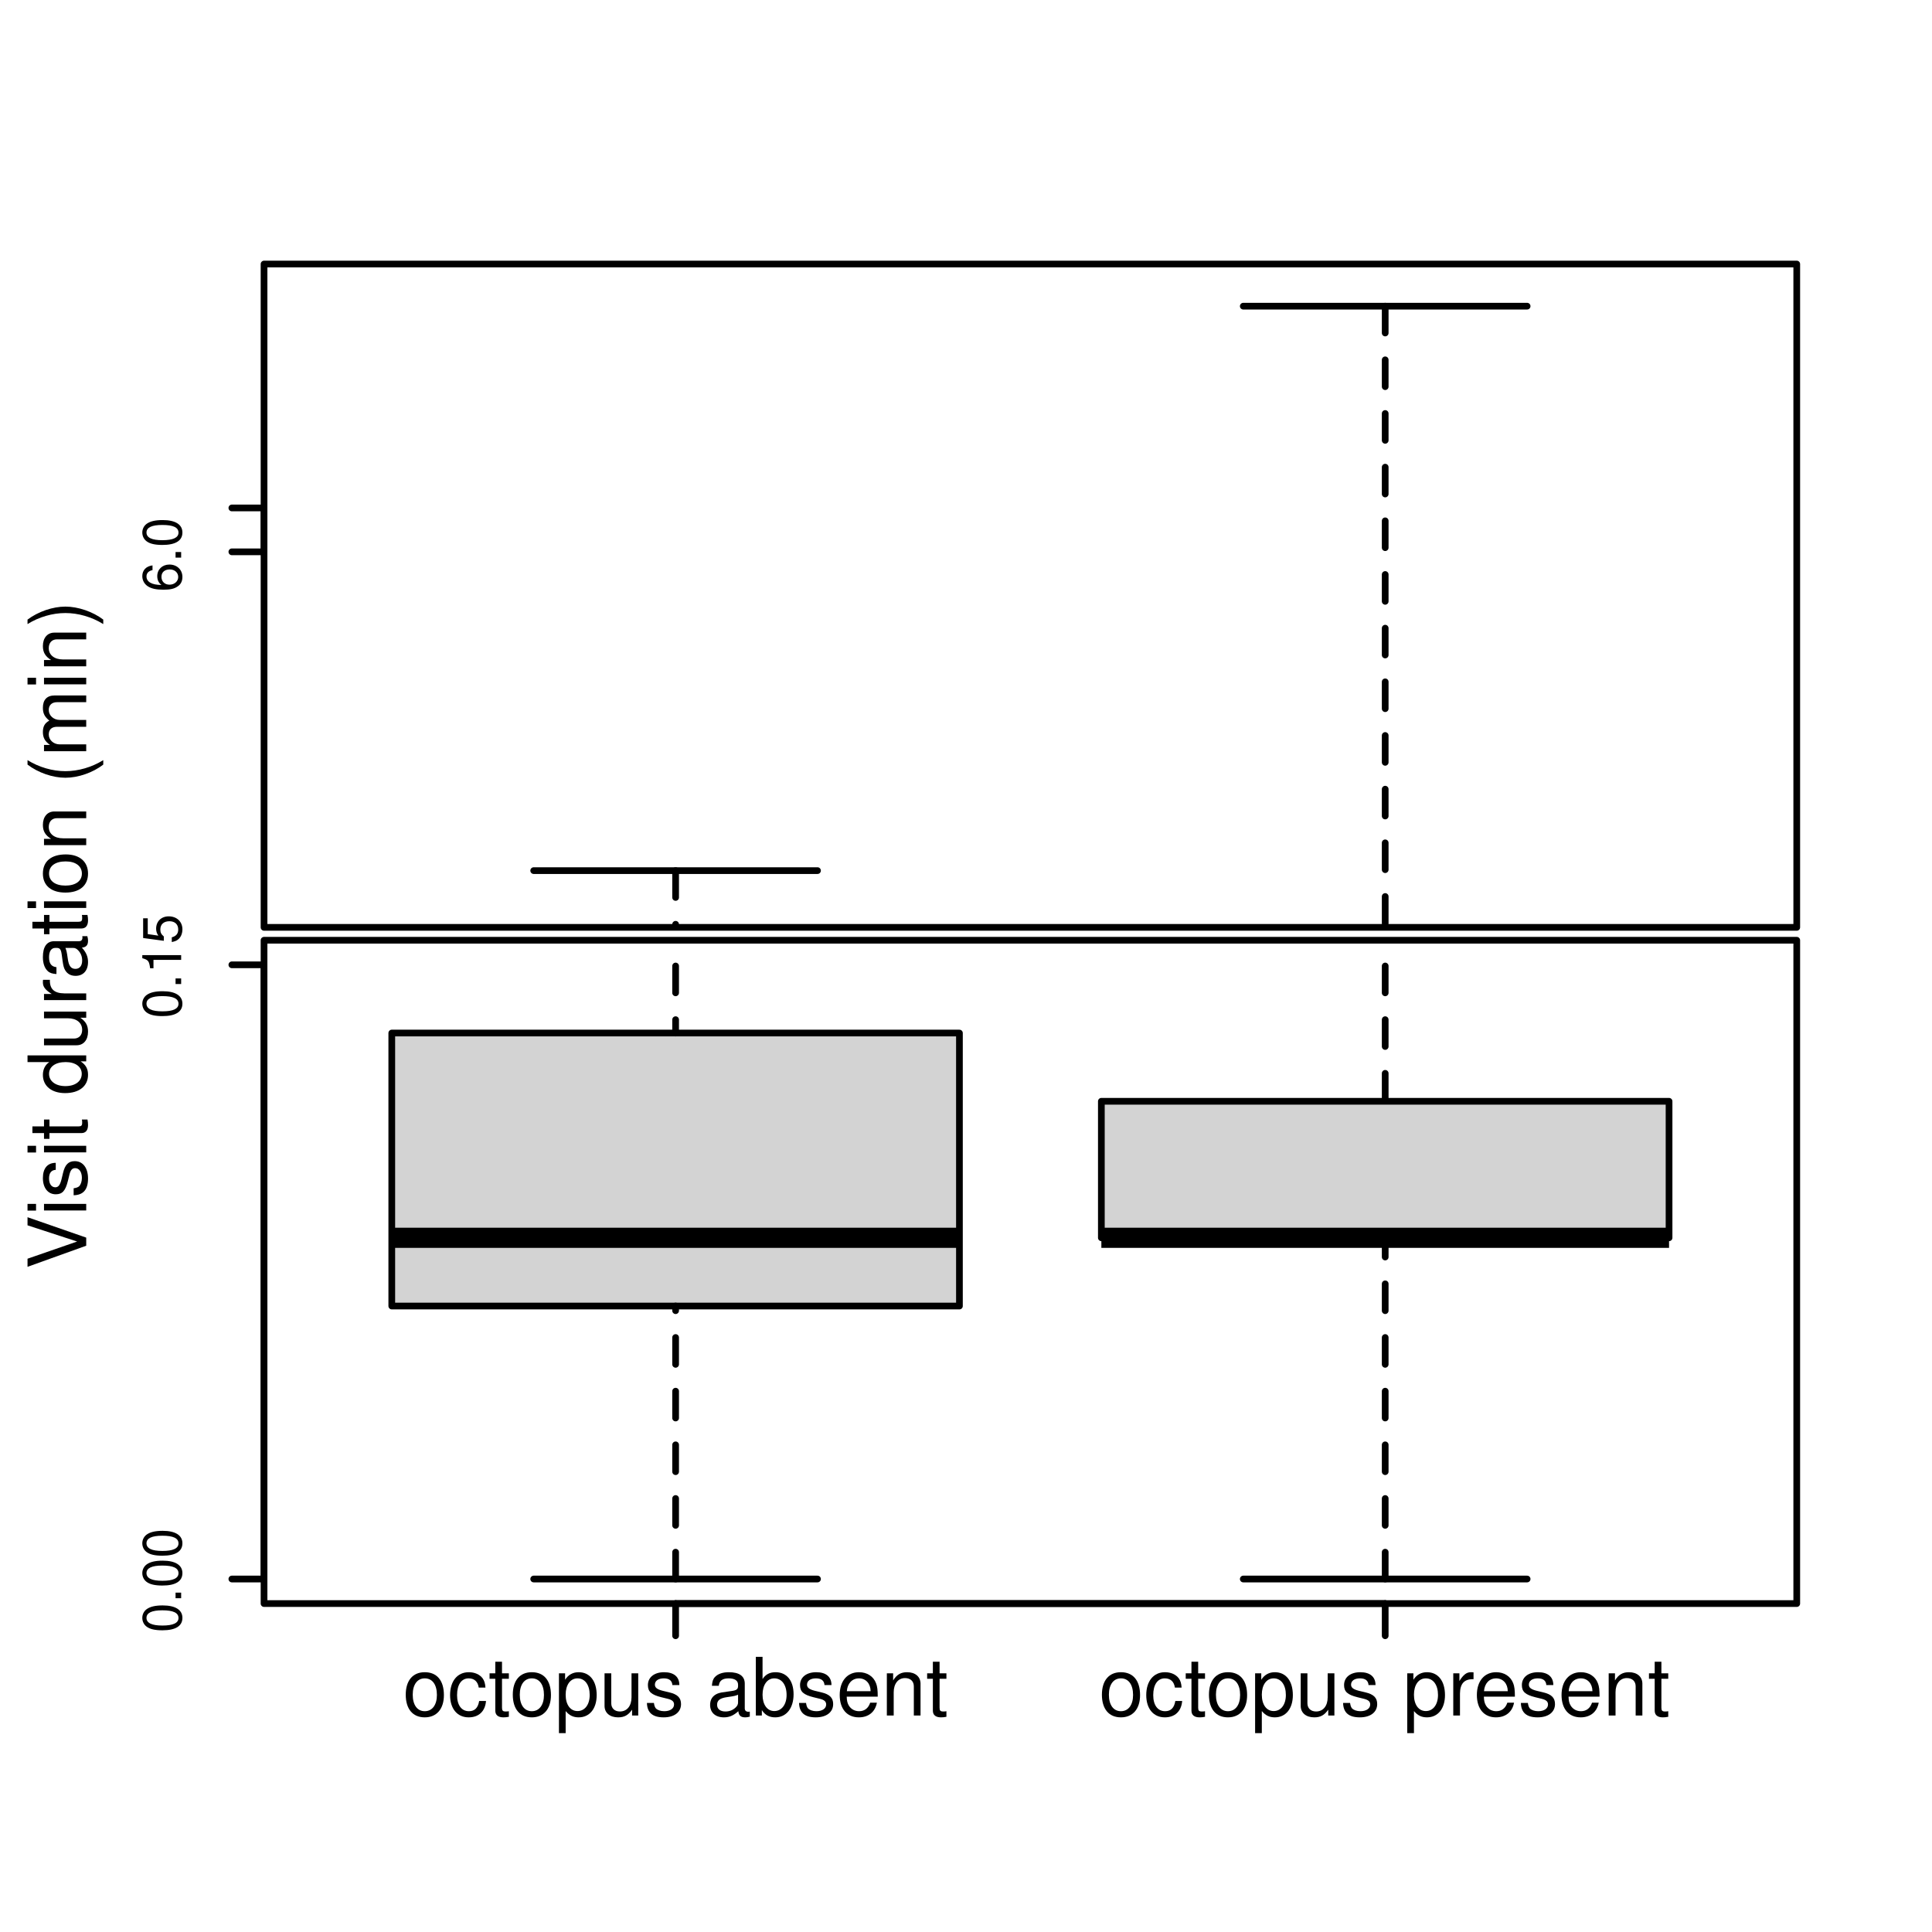
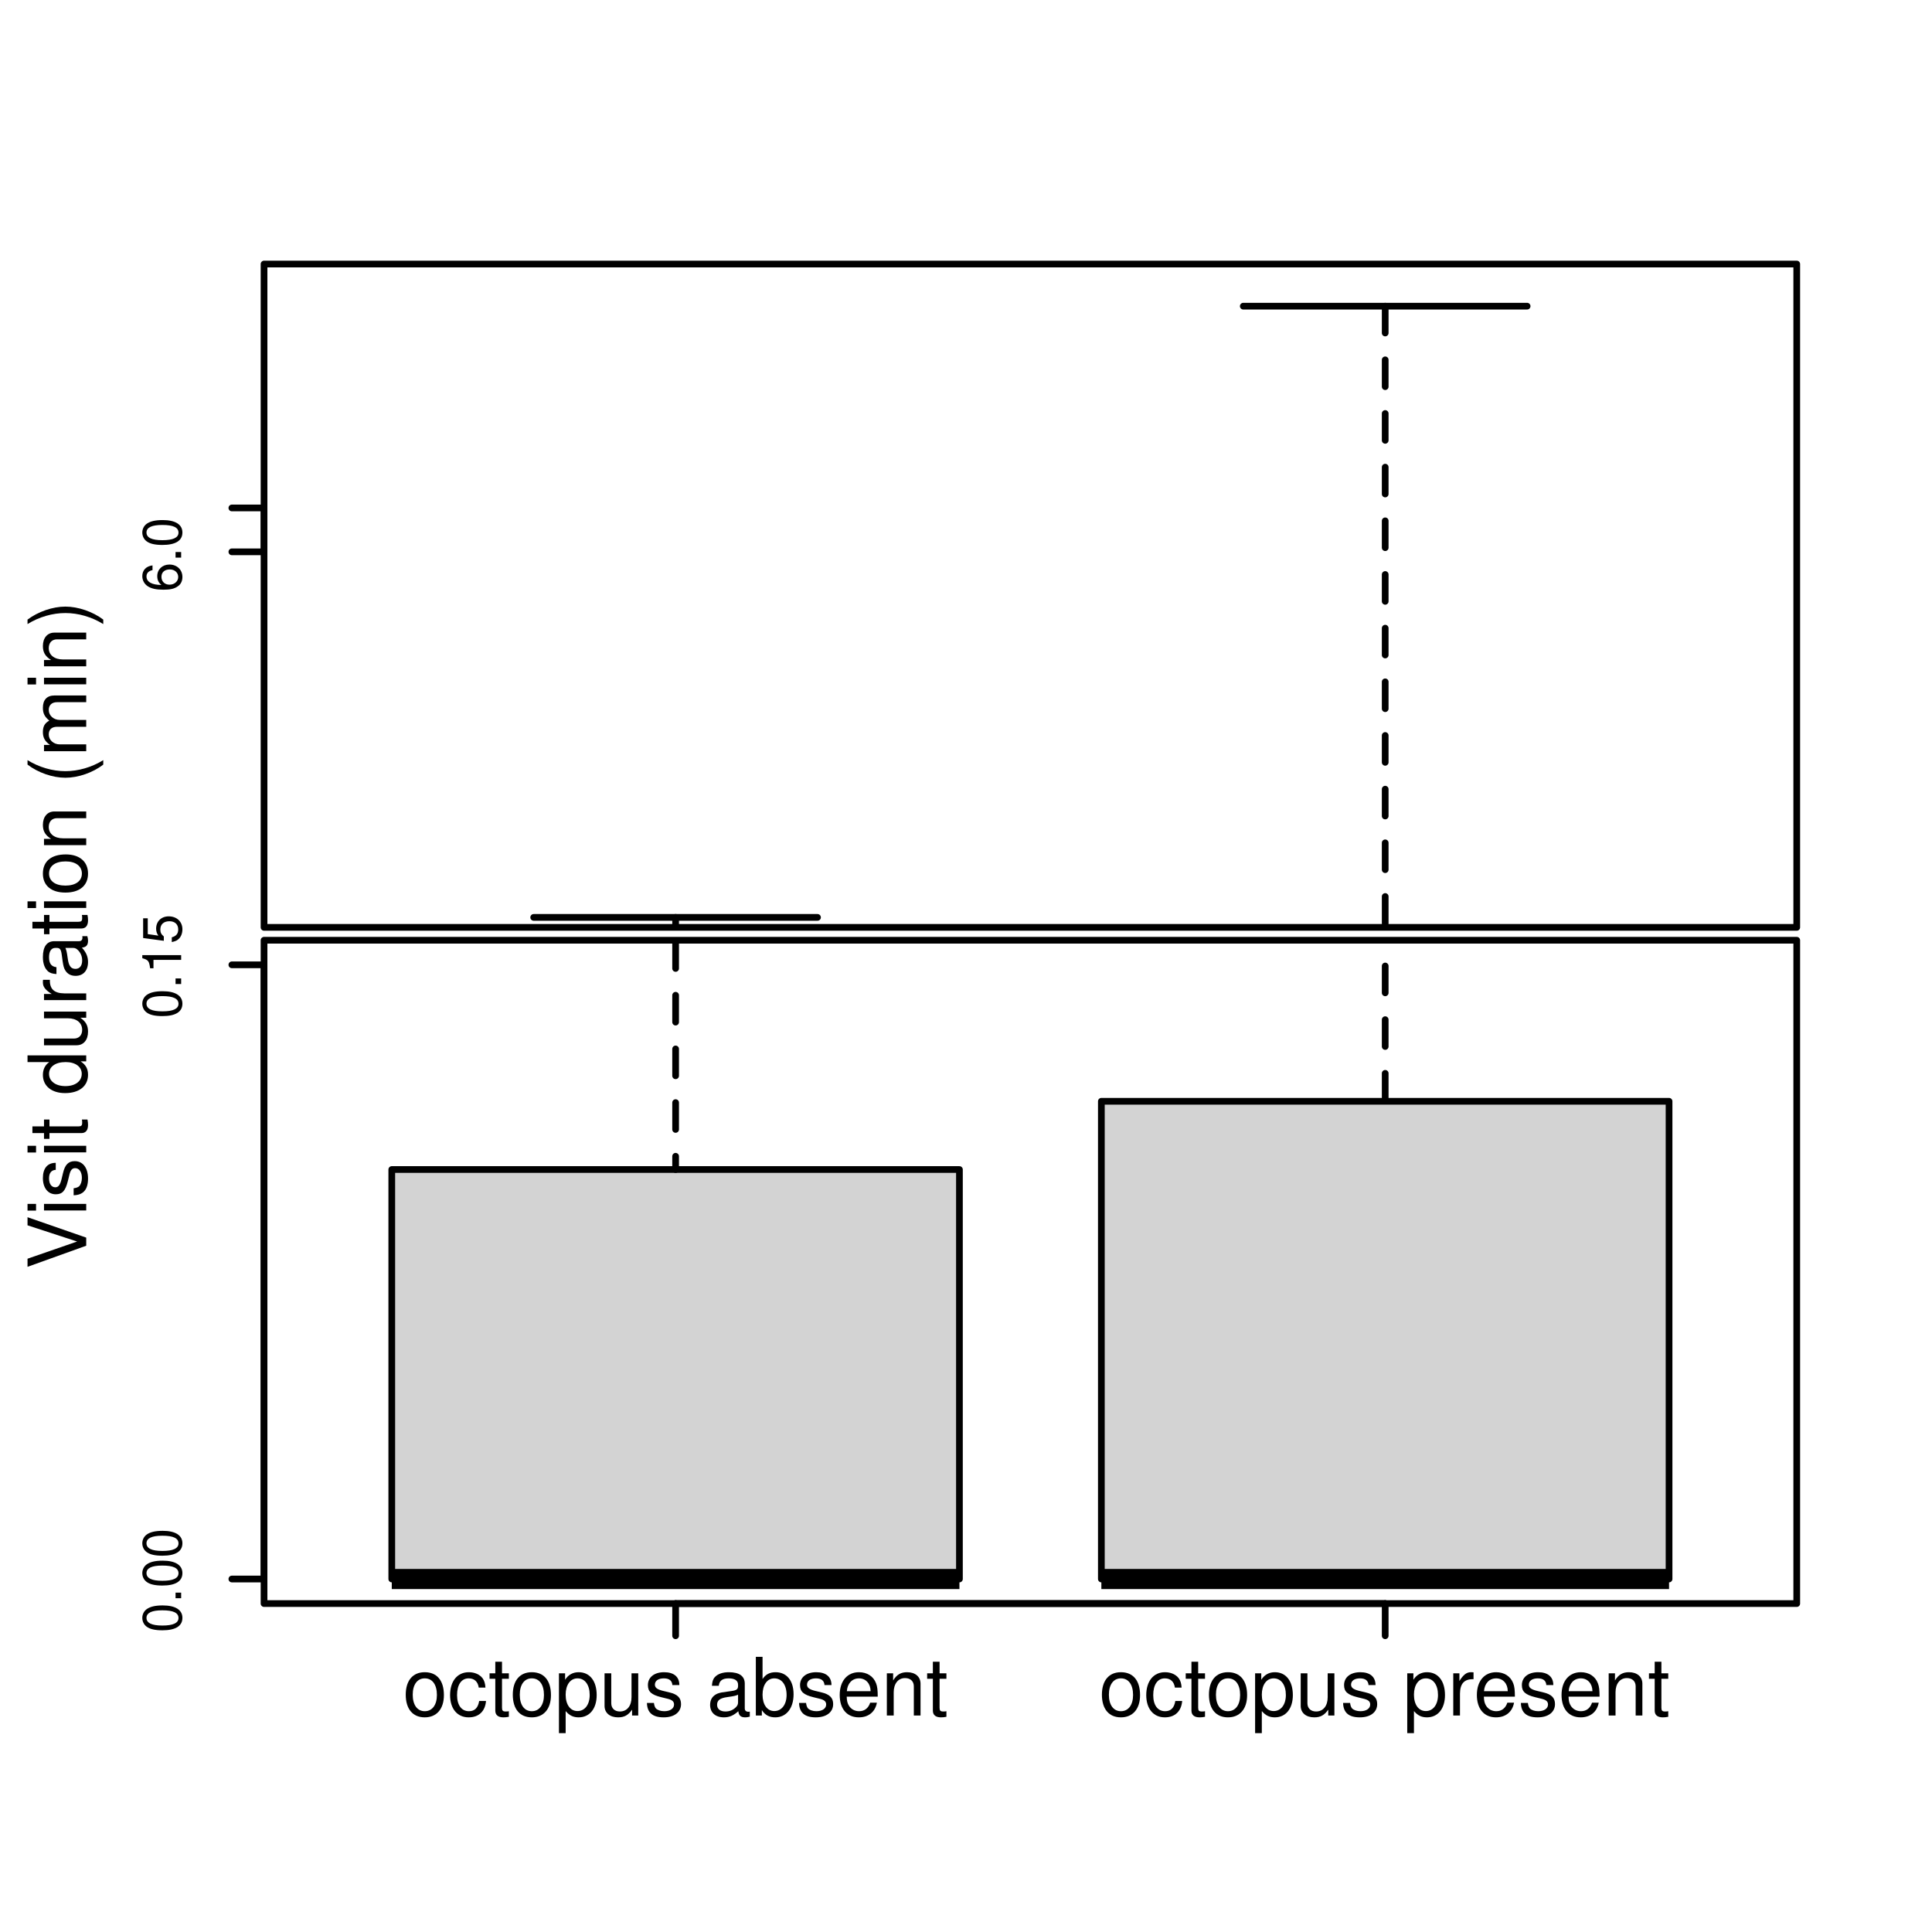
<svg xmlns="http://www.w3.org/2000/svg" xmlns:xlink="http://www.w3.org/1999/xlink" width="216pt" height="216pt" viewBox="0 0 216 216" version="1.1">
  <defs>
    <g>
      <symbol overflow="visible" id="glyph0-0">
        <path style="stroke:none;" d="" />
      </symbol>
      <symbol overflow="visible" id="glyph0-1">
        <path style="stroke:none;" d="M -3.203 -2.984 C -3.922 -2.891 -4.344 -2.438 -4.344 -1.781 C -4.344 -1.312 -4.109 -0.891 -3.719 -0.641 C -3.297 -0.375 -2.766 -0.266 -1.984 -0.266 C -1.25 -0.266 -0.781 -0.359 -0.406 -0.625 C -0.047 -0.844 0.141 -1.219 0.141 -1.688 C 0.141 -2.5 -0.469 -3.078 -1.312 -3.078 C -2.109 -3.078 -2.672 -2.531 -2.672 -1.781 C -2.672 -1.359 -2.516 -1.031 -2.203 -0.797 C -3.281 -0.797 -3.875 -1.141 -3.875 -1.75 C -3.875 -2.125 -3.625 -2.375 -3.203 -2.453 Z M -2.203 -1.703 C -2.203 -2.219 -1.844 -2.531 -1.266 -2.531 C -0.719 -2.531 -0.328 -2.172 -0.328 -1.688 C -0.328 -1.203 -0.75 -0.828 -1.297 -0.828 C -1.844 -0.828 -2.203 -1.188 -2.203 -1.703 Z M -2.203 -1.703 " />
      </symbol>
      <symbol overflow="visible" id="glyph0-2">
        <path style="stroke:none;" d="M -0.625 -1.141 L -0.625 -0.516 L 0 -0.516 L 0 -1.141 Z M -0.625 -1.141 " />
      </symbol>
      <symbol overflow="visible" id="glyph0-3">
        <path style="stroke:none;" d="M -4.344 -1.656 C -4.344 -1.25 -4.156 -0.891 -3.859 -0.672 C -3.484 -0.391 -2.906 -0.266 -2.094 -0.266 C -0.641 -0.266 0.141 -0.734 0.141 -1.656 C 0.141 -2.547 -0.641 -3.047 -2.062 -3.047 C -2.906 -3.047 -3.469 -2.906 -3.859 -2.625 C -4.156 -2.406 -4.344 -2.047 -4.344 -1.656 Z M -3.875 -1.656 C -3.875 -2.219 -3.281 -2.5 -2.109 -2.5 C -0.875 -2.5 -0.297 -2.219 -0.297 -1.641 C -0.297 -1.078 -0.906 -0.797 -2.094 -0.797 C -3.281 -0.797 -3.875 -1.078 -3.875 -1.656 Z M -3.875 -1.656 " />
      </symbol>
      <symbol overflow="visible" id="glyph0-4">
        <path style="stroke:none;" d="M -3.094 -1.547 L 0 -1.547 L 0 -2.078 L -4.344 -2.078 L -4.344 -1.734 C -3.672 -1.547 -3.578 -1.422 -3.469 -0.609 L -3.094 -0.609 Z M -3.094 -1.547 " />
      </symbol>
      <symbol overflow="visible" id="glyph0-5">
        <path style="stroke:none;" d="M -4.25 -2.859 L -4.25 -0.656 L -1.938 -0.344 L -1.938 -0.828 C -2.234 -1.078 -2.328 -1.281 -2.328 -1.609 C -2.328 -2.188 -1.938 -2.531 -1.312 -2.531 C -0.703 -2.531 -0.328 -2.188 -0.328 -1.609 C -0.328 -1.141 -0.562 -0.859 -1.047 -0.734 L -1.047 -0.203 C -0.703 -0.281 -0.531 -0.344 -0.375 -0.469 C -0.047 -0.703 0.141 -1.141 0.141 -1.625 C 0.141 -2.484 -0.484 -3.078 -1.391 -3.078 C -2.219 -3.078 -2.797 -2.516 -2.797 -1.703 C -2.797 -1.406 -2.719 -1.156 -2.547 -0.922 L -3.734 -1.094 L -3.734 -2.859 Z M -4.25 -2.859 " />
      </symbol>
      <symbol overflow="visible" id="glyph1-0">
        <path style="stroke:none;" d="" />
      </symbol>
      <symbol overflow="visible" id="glyph1-1">
        <path style="stroke:none;" d="M 2.453 -4.844 C 1.109 -4.844 0.328 -3.906 0.328 -2.328 C 0.328 -0.734 1.109 0.203 2.453 0.203 C 3.781 0.203 4.594 -0.734 4.594 -2.281 C 4.594 -3.922 3.812 -4.844 2.453 -4.844 Z M 2.453 -4.156 C 3.297 -4.156 3.812 -3.469 3.812 -2.297 C 3.812 -1.172 3.281 -0.484 2.453 -0.484 C 1.625 -0.484 1.109 -1.172 1.109 -2.328 C 1.109 -3.469 1.625 -4.156 2.453 -4.156 Z M 2.453 -4.156 " />
      </symbol>
      <symbol overflow="visible" id="glyph1-2">
        <path style="stroke:none;" d="M 4.234 -3.125 C 4.203 -3.594 4.109 -3.891 3.922 -4.156 C 3.594 -4.594 3.031 -4.844 2.375 -4.844 C 1.094 -4.844 0.281 -3.844 0.281 -2.281 C 0.281 -0.75 1.094 0.203 2.359 0.203 C 3.484 0.203 4.203 -0.469 4.297 -1.625 L 3.531 -1.625 C 3.406 -0.859 3.031 -0.484 2.391 -0.484 C 1.562 -0.484 1.062 -1.156 1.062 -2.281 C 1.062 -3.453 1.547 -4.156 2.359 -4.156 C 3 -4.156 3.391 -3.781 3.484 -3.125 Z M 4.234 -3.125 " />
      </symbol>
      <symbol overflow="visible" id="glyph1-3">
        <path style="stroke:none;" d="M 2.281 -4.719 L 1.516 -4.719 L 1.516 -6.016 L 0.766 -6.016 L 0.766 -4.719 L 0.125 -4.719 L 0.125 -4.109 L 0.766 -4.109 L 0.766 -0.547 C 0.766 -0.047 1.094 0.203 1.672 0.203 C 1.875 0.203 2.031 0.188 2.281 0.141 L 2.281 -0.484 C 2.172 -0.453 2.078 -0.453 1.922 -0.453 C 1.609 -0.453 1.516 -0.547 1.516 -0.875 L 1.516 -4.109 L 2.281 -4.109 Z M 2.281 -4.719 " />
      </symbol>
      <symbol overflow="visible" id="glyph1-4">
        <path style="stroke:none;" d="M 0.484 1.969 L 1.234 1.969 L 1.234 -0.5 C 1.641 -0.016 2.078 0.203 2.688 0.203 C 3.922 0.203 4.703 -0.781 4.703 -2.281 C 4.703 -3.859 3.938 -4.844 2.688 -4.844 C 2.047 -4.844 1.531 -4.562 1.172 -4 L 1.172 -4.719 L 0.484 -4.719 Z M 2.562 -4.156 C 3.391 -4.156 3.922 -3.422 3.922 -2.297 C 3.922 -1.219 3.375 -0.5 2.562 -0.5 C 1.75 -0.5 1.234 -1.219 1.234 -2.328 C 1.234 -3.422 1.75 -4.156 2.562 -4.156 Z M 2.562 -4.156 " />
      </symbol>
      <symbol overflow="visible" id="glyph1-5">
        <path style="stroke:none;" d="M 4.344 0 L 4.344 -4.719 L 3.594 -4.719 L 3.594 -2.047 C 3.594 -1.078 3.094 -0.453 2.297 -0.453 C 1.703 -0.453 1.328 -0.812 1.328 -1.375 L 1.328 -4.719 L 0.578 -4.719 L 0.578 -1.078 C 0.578 -0.297 1.172 0.203 2.094 0.203 C 2.781 0.203 3.219 -0.031 3.656 -0.656 L 3.656 0 Z M 4.344 0 " />
      </symbol>
      <symbol overflow="visible" id="glyph1-6">
        <path style="stroke:none;" d="M 3.938 -3.406 C 3.938 -4.328 3.328 -4.844 2.234 -4.844 C 1.141 -4.844 0.422 -4.281 0.422 -3.406 C 0.422 -2.672 0.797 -2.328 1.922 -2.047 L 2.625 -1.875 C 3.141 -1.75 3.344 -1.562 3.344 -1.234 C 3.344 -0.781 2.906 -0.484 2.25 -0.484 C 1.844 -0.484 1.5 -0.609 1.312 -0.797 C 1.203 -0.938 1.141 -1.078 1.094 -1.406 L 0.312 -1.406 C 0.344 -0.312 0.953 0.203 2.188 0.203 C 3.375 0.203 4.125 -0.375 4.125 -1.281 C 4.125 -1.984 3.734 -2.375 2.797 -2.594 L 2.078 -2.766 C 1.469 -2.922 1.203 -3.109 1.203 -3.453 C 1.203 -3.891 1.594 -4.156 2.203 -4.156 C 2.812 -4.156 3.125 -3.891 3.156 -3.406 Z M 3.938 -3.406 " />
      </symbol>
      <symbol overflow="visible" id="glyph1-7">
        <path style="stroke:none;" d="" />
      </symbol>
      <symbol overflow="visible" id="glyph1-8">
        <path style="stroke:none;" d="M 4.812 -0.438 C 4.734 -0.422 4.703 -0.422 4.656 -0.422 C 4.391 -0.422 4.25 -0.562 4.25 -0.797 L 4.25 -3.562 C 4.25 -4.406 3.641 -4.844 2.469 -4.844 C 1.781 -4.844 1.234 -4.656 0.906 -4.297 C 0.688 -4.062 0.609 -3.781 0.578 -3.328 L 1.344 -3.328 C 1.406 -3.891 1.75 -4.156 2.453 -4.156 C 3.125 -4.156 3.5 -3.906 3.5 -3.453 L 3.5 -3.266 C 3.484 -2.938 3.328 -2.812 2.719 -2.734 C 1.656 -2.594 1.5 -2.562 1.203 -2.453 C 0.656 -2.219 0.375 -1.797 0.375 -1.188 C 0.375 -0.328 0.969 0.203 1.922 0.203 C 2.516 0.203 3 0 3.531 -0.484 C 3.578 0 3.812 0.203 4.297 0.203 C 4.469 0.203 4.562 0.188 4.812 0.125 Z M 3.5 -1.484 C 3.5 -1.234 3.422 -1.078 3.203 -0.875 C 2.891 -0.594 2.531 -0.453 2.094 -0.453 C 1.5 -0.453 1.156 -0.734 1.156 -1.203 C 1.156 -1.703 1.484 -1.953 2.297 -2.062 C 3.094 -2.172 3.25 -2.219 3.5 -2.328 Z M 3.5 -1.484 " />
      </symbol>
      <symbol overflow="visible" id="glyph1-9">
        <path style="stroke:none;" d="M 0.484 -6.562 L 0.484 0 L 1.156 0 L 1.156 -0.609 C 1.516 -0.047 2 0.203 2.656 0.203 C 3.891 0.203 4.703 -0.812 4.703 -2.375 C 4.703 -3.906 3.938 -4.844 2.688 -4.844 C 2.047 -4.844 1.578 -4.609 1.234 -4.078 L 1.234 -6.562 Z M 2.547 -4.156 C 3.391 -4.156 3.922 -3.422 3.922 -2.297 C 3.922 -1.219 3.359 -0.5 2.547 -0.5 C 1.75 -0.5 1.234 -1.219 1.234 -2.328 C 1.234 -3.422 1.75 -4.156 2.547 -4.156 Z M 2.547 -4.156 " />
      </symbol>
      <symbol overflow="visible" id="glyph1-10">
        <path style="stroke:none;" d="M 4.609 -2.109 C 4.609 -2.828 4.562 -3.266 4.422 -3.609 C 4.125 -4.391 3.406 -4.844 2.516 -4.844 C 1.203 -4.844 0.359 -3.859 0.359 -2.297 C 0.359 -0.734 1.172 0.203 2.5 0.203 C 3.578 0.203 4.328 -0.406 4.516 -1.438 L 3.766 -1.438 C 3.562 -0.812 3.125 -0.484 2.531 -0.484 C 2.047 -0.484 1.641 -0.703 1.391 -1.094 C 1.219 -1.375 1.156 -1.641 1.141 -2.109 Z M 1.156 -2.719 C 1.219 -3.594 1.75 -4.156 2.516 -4.156 C 3.281 -4.156 3.812 -3.562 3.812 -2.719 Z M 1.156 -2.719 " />
      </symbol>
      <symbol overflow="visible" id="glyph1-11">
        <path style="stroke:none;" d="M 0.625 -4.719 L 0.625 0 L 1.391 0 L 1.391 -2.594 C 1.391 -3.562 1.891 -4.188 2.656 -4.188 C 3.266 -4.188 3.641 -3.828 3.641 -3.266 L 3.641 0 L 4.391 0 L 4.391 -3.562 C 4.391 -4.344 3.797 -4.844 2.891 -4.844 C 2.188 -4.844 1.734 -4.578 1.328 -3.922 L 1.328 -4.719 Z M 0.625 -4.719 " />
      </symbol>
      <symbol overflow="visible" id="glyph1-12">
        <path style="stroke:none;" d="M 0.625 -4.719 L 0.625 0 L 1.375 0 L 1.375 -2.453 C 1.391 -3.578 1.859 -4.094 2.891 -4.062 L 2.891 -4.828 C 2.766 -4.844 2.688 -4.844 2.594 -4.844 C 2.109 -4.844 1.75 -4.562 1.312 -3.859 L 1.312 -4.719 Z M 0.625 -4.719 " />
      </symbol>
      <symbol overflow="visible" id="glyph2-0">
        <path style="stroke:none;" d="" />
      </symbol>
      <symbol overflow="visible" id="glyph2-1">
        <path style="stroke:none;" d="M 0 -3.531 L -6.562 -5.812 L -6.562 -4.906 L -1.016 -3.094 L -6.562 -1.172 L -6.562 -0.266 L 0 -2.625 Z M 0 -3.531 " />
      </symbol>
      <symbol overflow="visible" id="glyph2-2">
        <path style="stroke:none;" d="M -4.719 -1.344 L -4.719 -0.609 L 0 -0.609 L 0 -1.344 Z M -6.562 -1.344 L -6.562 -0.594 L -5.609 -0.594 L -5.609 -1.344 Z M -6.562 -1.344 " />
      </symbol>
      <symbol overflow="visible" id="glyph2-3">
        <path style="stroke:none;" d="M -3.406 -3.938 C -4.328 -3.938 -4.844 -3.328 -4.844 -2.234 C -4.844 -1.141 -4.281 -0.422 -3.406 -0.422 C -2.672 -0.422 -2.328 -0.797 -2.047 -1.922 L -1.875 -2.625 C -1.75 -3.141 -1.562 -3.344 -1.234 -3.344 C -0.781 -3.344 -0.484 -2.906 -0.484 -2.25 C -0.484 -1.844 -0.609 -1.5 -0.797 -1.312 C -0.938 -1.203 -1.078 -1.141 -1.406 -1.094 L -1.406 -0.312 C -0.312 -0.344 0.203 -0.953 0.203 -2.188 C 0.203 -3.375 -0.375 -4.125 -1.281 -4.125 C -1.984 -4.125 -2.375 -3.734 -2.594 -2.797 L -2.766 -2.078 C -2.922 -1.469 -3.109 -1.203 -3.453 -1.203 C -3.891 -1.203 -4.156 -1.594 -4.156 -2.203 C -4.156 -2.812 -3.891 -3.125 -3.406 -3.156 Z M -3.406 -3.938 " />
      </symbol>
      <symbol overflow="visible" id="glyph2-4">
        <path style="stroke:none;" d="M -4.719 -2.281 L -4.719 -1.516 L -6.016 -1.516 L -6.016 -0.766 L -4.719 -0.766 L -4.719 -0.125 L -4.109 -0.125 L -4.109 -0.766 L -0.547 -0.766 C -0.047 -0.766 0.203 -1.094 0.203 -1.672 C 0.203 -1.875 0.188 -2.031 0.141 -2.281 L -0.484 -2.281 C -0.453 -2.172 -0.453 -2.078 -0.453 -1.922 C -0.453 -1.609 -0.547 -1.516 -0.875 -1.516 L -4.109 -1.516 L -4.109 -2.281 Z M -4.719 -2.281 " />
      </symbol>
      <symbol overflow="visible" id="glyph2-5">
        <path style="stroke:none;" d="" />
      </symbol>
      <symbol overflow="visible" id="glyph2-6">
        <path style="stroke:none;" d="M -6.562 -4.453 L -6.562 -3.703 L -4.125 -3.703 C -4.594 -3.391 -4.844 -2.891 -4.844 -2.266 C -4.844 -1.031 -3.875 -0.234 -2.359 -0.234 C -0.781 -0.234 0.203 -1.016 0.203 -2.281 C 0.203 -2.938 -0.031 -3.391 -0.625 -3.781 L 0 -3.781 L 0 -4.453 Z M -4.156 -2.391 C -4.156 -3.188 -3.438 -3.703 -2.297 -3.703 C -1.219 -3.703 -0.5 -3.188 -0.5 -2.391 C -0.5 -1.562 -1.219 -1.016 -2.328 -1.016 C -3.422 -1.016 -4.156 -1.562 -4.156 -2.391 Z M -4.156 -2.391 " />
      </symbol>
      <symbol overflow="visible" id="glyph2-7">
        <path style="stroke:none;" d="M 0 -4.344 L -4.719 -4.344 L -4.719 -3.594 L -2.047 -3.594 C -1.078 -3.594 -0.453 -3.094 -0.453 -2.297 C -0.453 -1.703 -0.812 -1.328 -1.375 -1.328 L -4.719 -1.328 L -4.719 -0.578 L -1.078 -0.578 C -0.297 -0.578 0.203 -1.172 0.203 -2.094 C 0.203 -2.781 -0.031 -3.219 -0.656 -3.656 L 0 -3.656 Z M 0 -4.344 " />
      </symbol>
      <symbol overflow="visible" id="glyph2-8">
        <path style="stroke:none;" d="M -4.719 -0.625 L 0 -0.625 L 0 -1.375 L -2.453 -1.375 C -3.578 -1.391 -4.094 -1.859 -4.062 -2.891 L -4.828 -2.891 C -4.844 -2.766 -4.844 -2.688 -4.844 -2.594 C -4.844 -2.109 -4.562 -1.75 -3.859 -1.312 L -4.719 -1.312 Z M -4.719 -0.625 " />
      </symbol>
      <symbol overflow="visible" id="glyph2-9">
        <path style="stroke:none;" d="M -0.438 -4.812 C -0.422 -4.734 -0.422 -4.703 -0.422 -4.656 C -0.422 -4.391 -0.562 -4.25 -0.797 -4.25 L -3.562 -4.25 C -4.406 -4.25 -4.844 -3.641 -4.844 -2.469 C -4.844 -1.781 -4.656 -1.234 -4.297 -0.906 C -4.062 -0.688 -3.781 -0.609 -3.328 -0.578 L -3.328 -1.344 C -3.891 -1.406 -4.156 -1.75 -4.156 -2.453 C -4.156 -3.125 -3.906 -3.5 -3.453 -3.5 L -3.266 -3.5 C -2.938 -3.484 -2.812 -3.328 -2.734 -2.719 C -2.594 -1.656 -2.562 -1.5 -2.453 -1.203 C -2.219 -0.656 -1.797 -0.375 -1.188 -0.375 C -0.328 -0.375 0.203 -0.969 0.203 -1.922 C 0.203 -2.516 0 -3 -0.484 -3.531 C 0 -3.578 0.203 -3.812 0.203 -4.297 C 0.203 -4.469 0.188 -4.562 0.125 -4.812 Z M -1.484 -3.5 C -1.234 -3.5 -1.078 -3.422 -0.875 -3.203 C -0.594 -2.891 -0.453 -2.531 -0.453 -2.094 C -0.453 -1.5 -0.734 -1.156 -1.203 -1.156 C -1.703 -1.156 -1.953 -1.484 -2.062 -2.297 C -2.172 -3.094 -2.219 -3.25 -2.328 -3.5 Z M -1.484 -3.5 " />
      </symbol>
      <symbol overflow="visible" id="glyph2-10">
        <path style="stroke:none;" d="M -4.844 -2.453 C -4.844 -1.109 -3.906 -0.328 -2.328 -0.328 C -0.734 -0.328 0.203 -1.109 0.203 -2.453 C 0.203 -3.781 -0.734 -4.594 -2.281 -4.594 C -3.922 -4.594 -4.844 -3.812 -4.844 -2.453 Z M -4.156 -2.453 C -4.156 -3.297 -3.469 -3.812 -2.297 -3.812 C -1.172 -3.812 -0.484 -3.281 -0.484 -2.453 C -0.484 -1.625 -1.172 -1.109 -2.328 -1.109 C -3.469 -1.109 -4.156 -1.625 -4.156 -2.453 Z M -4.156 -2.453 " />
      </symbol>
      <symbol overflow="visible" id="glyph2-11">
        <path style="stroke:none;" d="M -4.719 -0.625 L 0 -0.625 L 0 -1.391 L -2.594 -1.391 C -3.562 -1.391 -4.188 -1.891 -4.188 -2.656 C -4.188 -3.266 -3.828 -3.641 -3.266 -3.641 L 0 -3.641 L 0 -4.391 L -3.562 -4.391 C -4.344 -4.391 -4.844 -3.797 -4.844 -2.891 C -4.844 -2.188 -4.578 -1.734 -3.922 -1.328 L -4.719 -1.328 Z M -4.719 -0.625 " />
      </symbol>
      <symbol overflow="visible" id="glyph2-12">
        <path style="stroke:none;" d="M -6.562 -2.125 C -5.375 -1.219 -3.75 -0.656 -2.328 -0.656 C -0.906 -0.656 0.734 -1.219 1.906 -2.125 L 1.906 -2.625 C 0.625 -1.828 -0.891 -1.391 -2.328 -1.391 C -3.766 -1.391 -5.281 -1.828 -6.562 -2.625 Z M -6.562 -2.125 " />
      </symbol>
      <symbol overflow="visible" id="glyph2-13">
        <path style="stroke:none;" d="M -4.719 -0.625 L 0 -0.625 L 0 -1.391 L -2.969 -1.391 C -3.641 -1.391 -4.188 -1.875 -4.188 -2.5 C -4.188 -3.047 -3.859 -3.359 -3.25 -3.359 L 0 -3.359 L 0 -4.125 L -2.969 -4.125 C -3.641 -4.125 -4.188 -4.609 -4.188 -5.234 C -4.188 -5.781 -3.844 -6.109 -3.25 -6.109 L 0 -6.109 L 0 -6.859 L -3.531 -6.859 C -4.391 -6.859 -4.844 -6.375 -4.844 -5.484 C -4.844 -4.859 -4.656 -4.484 -4.125 -4.047 C -4.641 -3.766 -4.844 -3.391 -4.844 -2.766 C -4.844 -2.141 -4.609 -1.719 -4.047 -1.328 L -4.719 -1.328 Z M -4.719 -0.625 " />
      </symbol>
      <symbol overflow="visible" id="glyph2-14">
        <path style="stroke:none;" d="M 1.906 -0.844 C 0.734 -1.734 -0.906 -2.297 -2.328 -2.297 C -3.75 -2.297 -5.375 -1.734 -6.562 -0.844 L -6.562 -0.344 C -5.281 -1.141 -3.766 -1.578 -2.328 -1.578 C -0.891 -1.578 0.625 -1.141 1.906 -0.344 Z M 1.906 -0.844 " />
      </symbol>
    </g>
    <clipPath id="clip1">
-       <path d="M 75 96 L 76 96 L 76 103.68 L 75 103.68 Z M 75 96 " />
+       <path d="M 75 102 L 76 102 L 76 103.68 L 75 103.68 Z M 75 102 " />
    </clipPath>
    <clipPath id="clip2">
      <path d="M 154 33 L 156 33 L 156 103.68 L 154 103.68 Z M 154 33 " />
    </clipPath>
    <clipPath id="clip3">
-       <path d="M 75 105.121 L 76 105.121 L 76 116 L 75 116 Z M 75 105.121 " />
+       <path d="M 75 105.121 L 76 105.121 L 76 132 L 75 132 Z M 75 105.121 " />
    </clipPath>
    <clipPath id="clip4">
      <path d="M 154 105.121 L 156 105.121 L 156 124 L 154 124 Z M 154 105.121 " />
    </clipPath>
  </defs>
-   <g id="surface262">
+   <g id="surface183">
    <rect x="0" y="0" width="216" height="216" style="fill:rgb(100%,100%,100%);fill-opacity:1;stroke:none;" />
    <g clip-path="url(#clip1)" clip-rule="nonzero">
-       <path style="fill:none;stroke-width:0.75;stroke-linecap:round;stroke-linejoin:round;stroke:rgb(0%,0%,0%);stroke-opacity:1;stroke-dasharray:3,3;stroke-miterlimit:10;" d="M 75.535 97.336 L 75.535 119.246 " />
-     </g>
-     <path style="fill:none;stroke-width:0.75;stroke-linecap:round;stroke-linejoin:round;stroke:rgb(0%,0%,0%);stroke-opacity:1;stroke-miterlimit:10;" d="M 59.668 97.336 L 91.398 97.336 " />
+       <path style="fill:none;stroke-width:0.75;stroke-linecap:round;stroke-linejoin:round;stroke:rgb(0%,0%,0%);stroke-opacity:1;stroke-dasharray:3,3;stroke-miterlimit:10;" d="M 75.535 102.566 L 75.535 119.57 " />
+     </g>
+     <path style="fill:none;stroke-width:0.75;stroke-linecap:round;stroke-linejoin:round;stroke:rgb(0%,0%,0%);stroke-opacity:1;stroke-miterlimit:10;" d="M 59.668 102.566 L 91.398 102.566 " />
    <g clip-path="url(#clip2)" clip-rule="nonzero">
      <path style="fill:none;stroke-width:0.75;stroke-linecap:round;stroke-linejoin:round;stroke:rgb(0%,0%,0%);stroke-opacity:1;stroke-dasharray:3,3;stroke-miterlimit:10;" d="M 154.867 34.23 L 154.867 119.406 " />
    </g>
    <path style="fill:none;stroke-width:0.75;stroke-linecap:round;stroke-linejoin:round;stroke:rgb(0%,0%,0%);stroke-opacity:1;stroke-miterlimit:10;" d="M 139 34.23 L 170.734 34.23 " />
    <path style="fill:none;stroke-width:0.75;stroke-linecap:round;stroke-linejoin:round;stroke:rgb(0%,0%,0%);stroke-opacity:1;stroke-miterlimit:10;" d="M 29.52 61.695 L 29.52 56.789 " />
    <path style="fill:none;stroke-width:0.75;stroke-linecap:round;stroke-linejoin:round;stroke:rgb(0%,0%,0%);stroke-opacity:1;stroke-miterlimit:10;" d="M 29.52 61.695 L 25.922 61.695 " />
    <path style="fill:none;stroke-width:0.75;stroke-linecap:round;stroke-linejoin:round;stroke:rgb(0%,0%,0%);stroke-opacity:1;stroke-miterlimit:10;" d="M 29.52 56.789 L 25.922 56.789 " />
    <g style="fill:rgb(0%,0%,0%);fill-opacity:1;">
      <use xlink:href="#glyph0-1" x="20.253" y="66.195" />
      <use xlink:href="#glyph0-2" x="20.253" y="62.859" />
      <use xlink:href="#glyph0-3" x="20.253" y="61.191" />
    </g>
    <path style="fill:none;stroke-width:0.75;stroke-linecap:round;stroke-linejoin:round;stroke:rgb(0%,0%,0%);stroke-opacity:1;stroke-miterlimit:10;" d="M 29.52 103.68 L 200.879 103.68 L 200.879 29.52 L 29.52 29.52 Z M 29.52 103.68 " />
-     <path style=" stroke:none;fill-rule:nonzero;fill:rgb(82.745%,82.745%,82.745%);fill-opacity:1;" d="M 43.801 146.016 L 107.266 146.016 L 107.266 115.496 L 43.801 115.496 Z M 43.801 146.016 " />
-     <path style="fill:none;stroke-width:2.25;stroke-linecap:butt;stroke-linejoin:round;stroke:rgb(0%,0%,0%);stroke-opacity:1;stroke-miterlimit:10;" d="M 43.801 138.387 L 107.266 138.387 " />
-     <path style="fill:none;stroke-width:0.75;stroke-linecap:round;stroke-linejoin:round;stroke:rgb(0%,0%,0%);stroke-opacity:1;stroke-dasharray:3,3;stroke-miterlimit:10;" d="M 75.535 176.535 L 75.535 146.016 " />
+     <path style=" stroke:none;fill-rule:nonzero;fill:rgb(82.745%,82.745%,82.745%);fill-opacity:1;" d="M 43.801 176.535 L 107.266 176.535 L 107.266 130.754 L 43.801 130.754 Z M 43.801 176.535 " />
+     <path style="fill:none;stroke-width:2.25;stroke-linecap:butt;stroke-linejoin:round;stroke:rgb(0%,0%,0%);stroke-opacity:1;stroke-miterlimit:10;" d="M 43.801 176.535 L 107.266 176.535 " />
+     <path style="fill:none;stroke-width:0.75;stroke-linecap:round;stroke-linejoin:round;stroke:rgb(0%,0%,0%);stroke-opacity:1;stroke-dasharray:3,3;stroke-miterlimit:10;" d="M 75.535 176.535 L 75.535 176.535 " />
    <g clip-path="url(#clip3)" clip-rule="nonzero">
-       <path style="fill:none;stroke-width:0.75;stroke-linecap:round;stroke-linejoin:round;stroke:rgb(0%,0%,0%);stroke-opacity:1;stroke-dasharray:3,3;stroke-miterlimit:10;" d="M 75.535 -864 L 75.535 115.496 " />
+       <path style="fill:none;stroke-width:0.75;stroke-linecap:round;stroke-linejoin:round;stroke:rgb(0%,0%,0%);stroke-opacity:1;stroke-dasharray:3,3;stroke-miterlimit:10;" d="M 75.535 -662.727 L 75.535 130.754 " />
    </g>
    <path style="fill:none;stroke-width:0.75;stroke-linecap:round;stroke-linejoin:round;stroke:rgb(0%,0%,0%);stroke-opacity:1;stroke-miterlimit:10;" d="M 59.668 176.535 L 91.398 176.535 " />
-     <path style="fill:none;stroke-width:0.75;stroke-linecap:round;stroke-linejoin:round;stroke:rgb(0%,0%,0%);stroke-opacity:1;stroke-miterlimit:10;" d="M 43.801 146.016 L 107.266 146.016 L 107.266 115.496 L 43.801 115.496 Z M 43.801 146.016 " />
-     <path style=" stroke:none;fill-rule:nonzero;fill:rgb(82.745%,82.745%,82.745%);fill-opacity:1;" d="M 123.133 138.387 L 186.602 138.387 L 186.602 123.125 L 123.133 123.125 Z M 123.133 138.387 " />
-     <path style="fill:none;stroke-width:2.25;stroke-linecap:butt;stroke-linejoin:round;stroke:rgb(0%,0%,0%);stroke-opacity:1;stroke-miterlimit:10;" d="M 123.133 138.387 L 186.602 138.387 " />
-     <path style="fill:none;stroke-width:0.75;stroke-linecap:round;stroke-linejoin:round;stroke:rgb(0%,0%,0%);stroke-opacity:1;stroke-dasharray:3,3;stroke-miterlimit:10;" d="M 154.867 176.535 L 154.867 138.387 " />
+     <path style="fill:none;stroke-width:0.75;stroke-linecap:round;stroke-linejoin:round;stroke:rgb(0%,0%,0%);stroke-opacity:1;stroke-miterlimit:10;" d="M 43.801 176.535 L 107.266 176.535 L 107.266 130.754 L 43.801 130.754 Z M 43.801 176.535 " />
+     <path style=" stroke:none;fill-rule:nonzero;fill:rgb(82.745%,82.745%,82.745%);fill-opacity:1;" d="M 123.133 176.535 L 186.602 176.535 L 186.602 123.125 L 123.133 123.125 Z M 123.133 176.535 " />
+     <path style="fill:none;stroke-width:2.25;stroke-linecap:butt;stroke-linejoin:round;stroke:rgb(0%,0%,0%);stroke-opacity:1;stroke-miterlimit:10;" d="M 123.133 176.535 L 186.602 176.535 " />
+     <path style="fill:none;stroke-width:0.75;stroke-linecap:round;stroke-linejoin:round;stroke:rgb(0%,0%,0%);stroke-opacity:1;stroke-dasharray:3,3;stroke-miterlimit:10;" d="M 154.867 176.535 L 154.867 176.535 " />
    <g clip-path="url(#clip4)" clip-rule="nonzero">
      <path style="fill:none;stroke-width:0.75;stroke-linecap:round;stroke-linejoin:round;stroke:rgb(0%,0%,0%);stroke-opacity:1;stroke-dasharray:3,3;stroke-miterlimit:10;" d="M 154.867 -864 L 154.867 123.125 " />
    </g>
    <path style="fill:none;stroke-width:0.75;stroke-linecap:round;stroke-linejoin:round;stroke:rgb(0%,0%,0%);stroke-opacity:1;stroke-miterlimit:10;" d="M 139 176.535 L 170.734 176.535 " />
-     <path style="fill:none;stroke-width:0.75;stroke-linecap:round;stroke-linejoin:round;stroke:rgb(0%,0%,0%);stroke-opacity:1;stroke-miterlimit:10;" d="M 123.133 138.387 L 186.602 138.387 L 186.602 123.125 L 123.133 123.125 Z M 123.133 138.387 " />
+     <path style="fill:none;stroke-width:0.75;stroke-linecap:round;stroke-linejoin:round;stroke:rgb(0%,0%,0%);stroke-opacity:1;stroke-miterlimit:10;" d="M 123.133 176.535 L 186.602 176.535 L 186.602 123.125 L 123.133 123.125 Z M 123.133 176.535 " />
    <path style="fill:none;stroke-width:0.75;stroke-linecap:round;stroke-linejoin:round;stroke:rgb(0%,0%,0%);stroke-opacity:1;stroke-miterlimit:10;" d="M 29.52 176.535 L 29.52 107.867 " />
    <path style="fill:none;stroke-width:0.75;stroke-linecap:round;stroke-linejoin:round;stroke:rgb(0%,0%,0%);stroke-opacity:1;stroke-miterlimit:10;" d="M 29.52 176.535 L 25.922 176.535 " />
    <path style="fill:none;stroke-width:0.75;stroke-linecap:round;stroke-linejoin:round;stroke:rgb(0%,0%,0%);stroke-opacity:1;stroke-miterlimit:10;" d="M 29.52 107.867 L 25.922 107.867 " />
    <g style="fill:rgb(0%,0%,0%);fill-opacity:1;">
      <use xlink:href="#glyph0-3" x="20.253" y="182.535" />
      <use xlink:href="#glyph0-2" x="20.253" y="179.199" />
      <use xlink:href="#glyph0-3" x="20.253" y="177.531" />
      <use xlink:href="#glyph0-3" x="20.253" y="174.195" />
    </g>
    <g style="fill:rgb(0%,0%,0%);fill-opacity:1;">
      <use xlink:href="#glyph0-3" x="20.253" y="113.867" />
      <use xlink:href="#glyph0-2" x="20.253" y="110.531" />
      <use xlink:href="#glyph0-4" x="20.253" y="108.863" />
      <use xlink:href="#glyph0-5" x="20.253" y="105.527" />
    </g>
    <path style="fill:none;stroke-width:0.75;stroke-linecap:round;stroke-linejoin:round;stroke:rgb(0%,0%,0%);stroke-opacity:1;stroke-miterlimit:10;" d="M 75.535 179.281 L 154.867 179.281 " />
    <path style="fill:none;stroke-width:0.75;stroke-linecap:round;stroke-linejoin:round;stroke:rgb(0%,0%,0%);stroke-opacity:1;stroke-miterlimit:10;" d="M 75.535 179.281 L 75.535 182.879 " />
    <path style="fill:none;stroke-width:0.75;stroke-linecap:round;stroke-linejoin:round;stroke:rgb(0%,0%,0%);stroke-opacity:1;stroke-miterlimit:10;" d="M 154.867 179.281 L 154.867 182.879 " />
    <g style="fill:rgb(0%,0%,0%);fill-opacity:1;">
      <use xlink:href="#glyph1-1" x="45.035" y="191.799" />
      <use xlink:href="#glyph1-2" x="50.039" y="191.799" />
      <use xlink:href="#glyph1-3" x="54.609" y="191.799" />
      <use xlink:href="#glyph1-1" x="57.003" y="191.799" />
      <use xlink:href="#glyph1-4" x="62.007" y="191.799" />
      <use xlink:href="#glyph1-5" x="67.011" y="191.799" />
      <use xlink:href="#glyph1-6" x="72.015" y="191.799" />
      <use xlink:href="#glyph1-7" x="76.514" y="191.799" />
      <use xlink:href="#glyph1-8" x="79.016" y="191.799" />
      <use xlink:href="#glyph1-9" x="84.02" y="191.799" />
      <use xlink:href="#glyph1-6" x="89.023" y="191.799" />
      <use xlink:href="#glyph1-10" x="93.522" y="191.799" />
      <use xlink:href="#glyph1-11" x="98.526" y="191.799" />
      <use xlink:href="#glyph1-3" x="103.53" y="191.799" />
    </g>
    <g style="fill:rgb(0%,0%,0%);fill-opacity:1;">
      <use xlink:href="#glyph1-1" x="122.867" y="191.799" />
      <use xlink:href="#glyph1-2" x="127.871" y="191.799" />
      <use xlink:href="#glyph1-3" x="132.441" y="191.799" />
      <use xlink:href="#glyph1-1" x="134.835" y="191.799" />
      <use xlink:href="#glyph1-4" x="139.839" y="191.799" />
      <use xlink:href="#glyph1-5" x="144.843" y="191.799" />
      <use xlink:href="#glyph1-6" x="149.847" y="191.799" />
      <use xlink:href="#glyph1-7" x="154.346" y="191.799" />
      <use xlink:href="#glyph1-4" x="156.848" y="191.799" />
      <use xlink:href="#glyph1-12" x="161.852" y="191.799" />
      <use xlink:href="#glyph1-10" x="164.757" y="191.799" />
      <use xlink:href="#glyph1-6" x="169.725" y="191.799" />
      <use xlink:href="#glyph1-10" x="174.224" y="191.799" />
      <use xlink:href="#glyph1-11" x="179.228" y="191.799" />
      <use xlink:href="#glyph1-3" x="184.231" y="191.799" />
    </g>
    <path style="fill:none;stroke-width:0.75;stroke-linecap:round;stroke-linejoin:round;stroke:rgb(0%,0%,0%);stroke-opacity:1;stroke-miterlimit:10;" d="M 29.52 179.281 L 200.879 179.281 L 200.879 105.121 L 29.52 105.121 Z M 29.52 179.281 " />
    <g style="fill:rgb(0%,0%,0%);fill-opacity:1;">
      <use xlink:href="#glyph2-1" x="9.639" y="141.898" />
      <use xlink:href="#glyph2-2" x="9.639" y="135.941" />
      <use xlink:href="#glyph2-3" x="9.639" y="133.944" />
      <use xlink:href="#glyph2-2" x="9.639" y="129.445" />
      <use xlink:href="#glyph2-4" x="9.639" y="127.448" />
      <use xlink:href="#glyph2-5" x="9.639" y="124.946" />
      <use xlink:href="#glyph2-6" x="9.639" y="122.444" />
      <use xlink:href="#glyph2-7" x="9.639" y="117.44" />
      <use xlink:href="#glyph2-8" x="9.639" y="112.437" />
      <use xlink:href="#glyph2-9" x="9.639" y="109.477" />
      <use xlink:href="#glyph2-4" x="9.639" y="104.572" />
      <use xlink:href="#glyph2-2" x="9.639" y="102.116" />
      <use xlink:href="#glyph2-10" x="9.639" y="100.119" />
      <use xlink:href="#glyph2-11" x="9.639" y="95.115" />
      <use xlink:href="#glyph2-5" x="9.639" y="90.111" />
      <use xlink:href="#glyph2-12" x="9.639" y="87.609" />
      <use xlink:href="#glyph2-13" x="9.639" y="84.613" />
      <use xlink:href="#glyph2-2" x="9.639" y="77.117" />
      <use xlink:href="#glyph2-11" x="9.639" y="75.12" />
      <use xlink:href="#glyph2-14" x="9.639" y="70.116" />
    </g>
  </g>
</svg>
